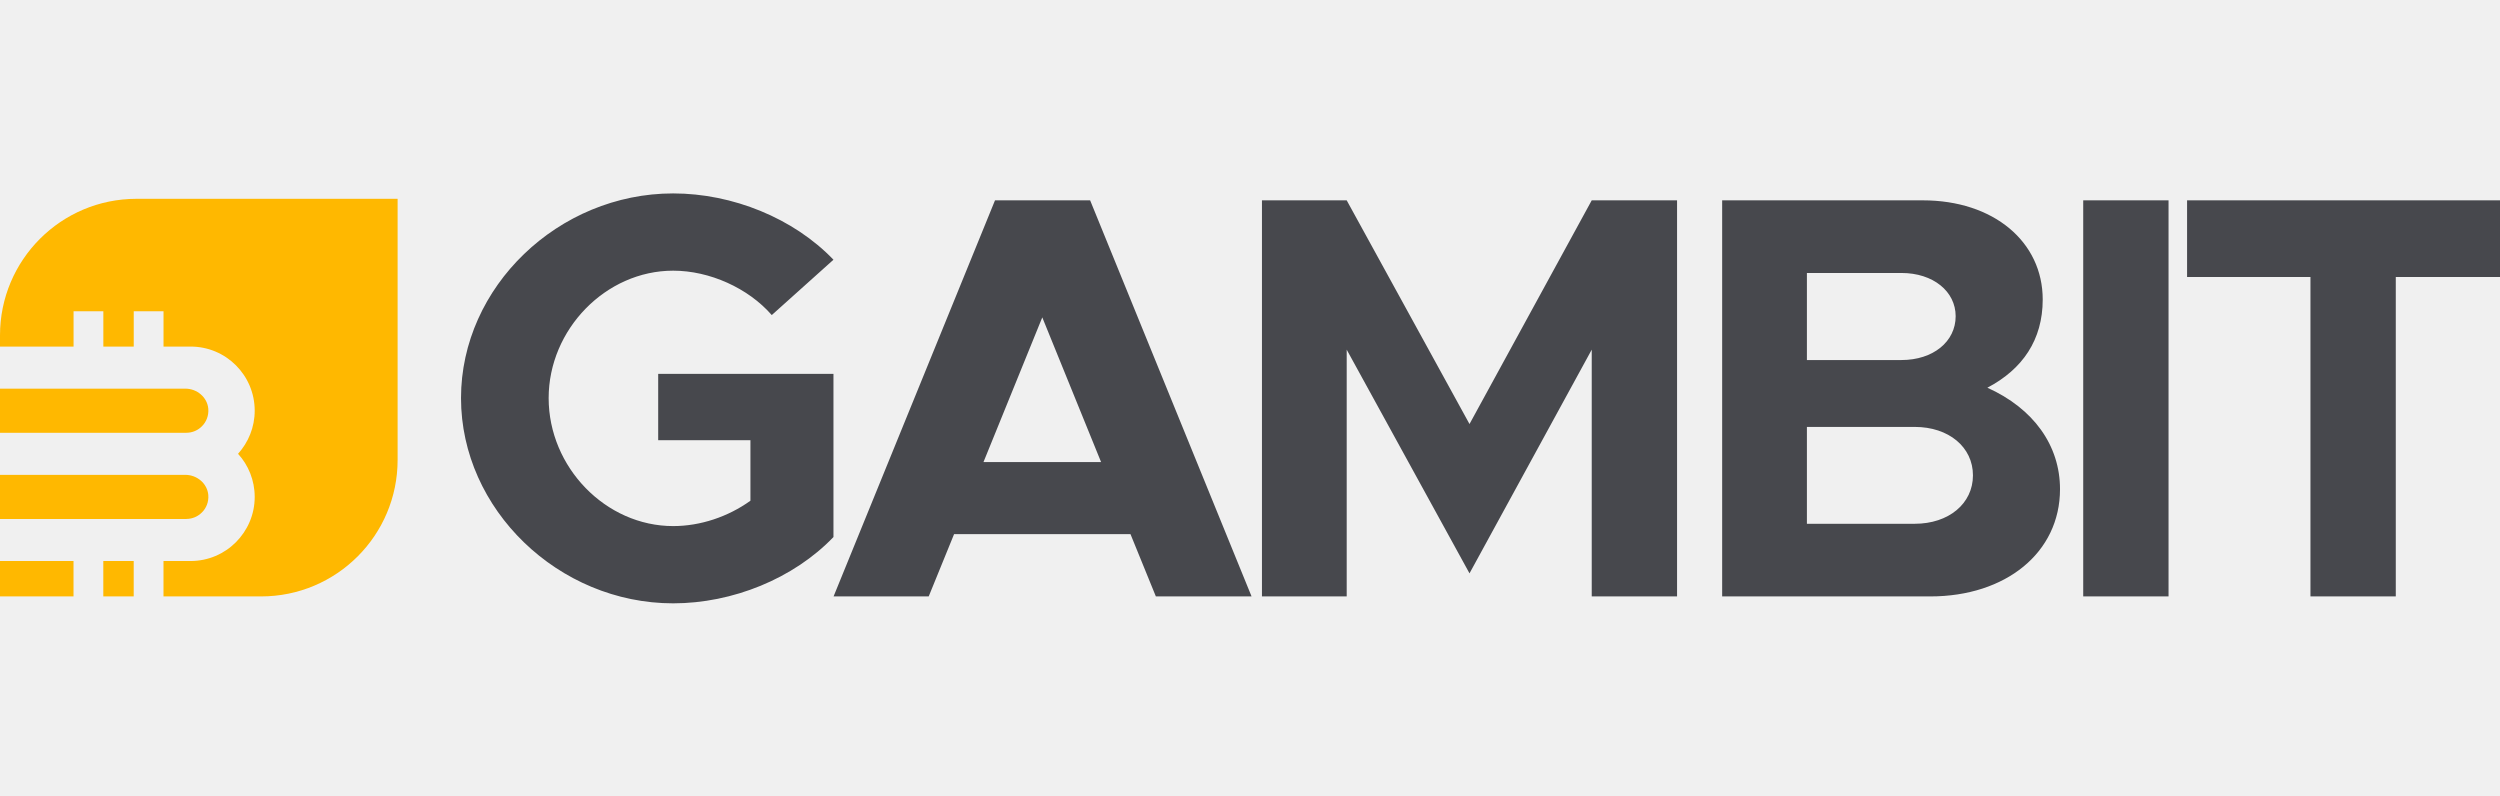
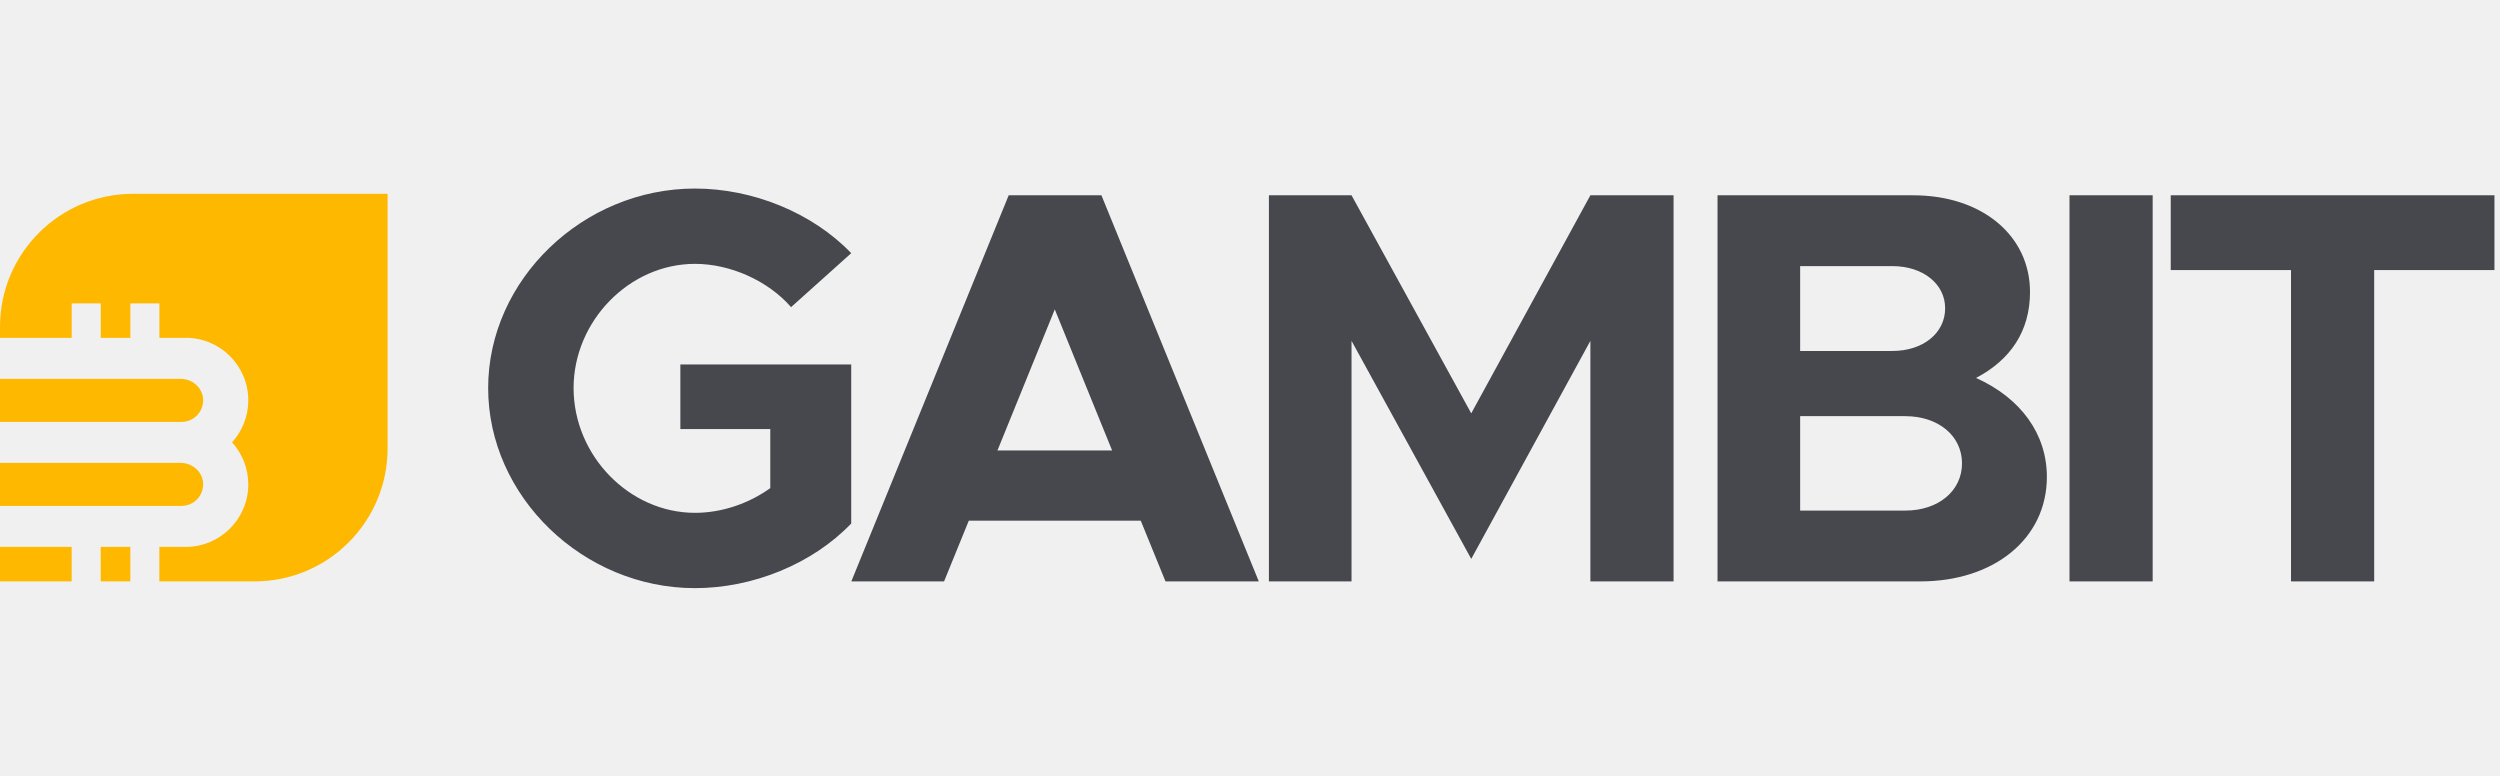
- <svg xmlns="http://www.w3.org/2000/svg" width="503" height="160" viewBox="0 0 503 160" fill="none">
+ <svg xmlns="http://www.w3.org/2000/svg" width="516" height="160" viewBox="0 0 516 160" fill="none">
  <g clip-path="url(#clip0_89_1607)">
-     <path d="M132.428 88.564V75.224H167.692V108.052C159.688 116.404 147.392 121.392 135.444 121.392C112.36 121.392 92.756 102.484 92.756 80.096C92.756 57.708 112.36 38.916 135.444 38.916C147.392 38.916 159.688 43.904 167.692 52.256L155.28 63.392C150.524 57.94 142.752 54.46 135.444 54.46C121.872 54.46 110.388 66.292 110.388 80.096C110.388 94.016 121.872 105.848 135.444 105.848C140.896 105.848 146.464 103.992 150.988 100.744V88.564H132.428ZM232.559 120L227.455 107.472H191.959L186.855 120H167.715L200.195 40.308H219.335L251.815 120H232.559ZM197.875 92.972H221.539L209.707 63.856L197.875 92.972ZM253.904 120V40.308H270.956L295.664 85.316L320.256 40.308H337.424V120H320.256V70.352L295.664 115.36L270.956 70.352V120H253.904ZM346.498 120V40.308H386.866C401.134 40.308 410.994 48.66 410.994 60.26C410.994 68.38 406.934 74.296 399.858 78.008C409.138 82.184 414.474 89.608 414.474 98.424C414.474 111.184 403.57 120 388.374 120H346.498ZM363.55 72.44H382.574C388.954 72.44 393.478 68.728 393.478 63.624C393.478 58.636 388.954 54.924 382.574 54.924H363.55V72.44ZM363.55 105.384H385.242C392.086 105.384 396.958 101.324 396.958 95.64C396.958 89.956 392.086 85.896 385.242 85.896H363.55V105.384ZM419.143 120V40.308H436.311V120H419.143ZM464.864 120V55.736H440.04V40.308H506.856V55.736H482.032V120H464.864Z" fill="#47484D" />
+     <path d="M140.428 88.564V75.224H175.692V108.052C167.688 116.404 155.392 121.392 143.444 121.392C120.36 121.392 100.756 102.484 100.756 80.096C100.756 57.708 120.36 38.916 143.444 38.916C155.392 38.916 167.688 43.904 175.692 52.256L163.28 63.392C158.524 57.94 150.752 54.46 143.444 54.46C129.872 54.46 118.388 66.292 118.388 80.096C118.388 94.016 129.872 105.848 143.444 105.848C148.896 105.848 154.464 103.992 158.988 100.744V88.564H140.428ZM240.559 120L235.455 107.472H199.959L194.855 120H175.715L208.195 40.308H227.335L259.815 120H240.559ZM205.875 92.972H229.539L217.707 63.856L205.875 92.972ZM261.904 120V40.308H278.956L303.664 85.316L328.256 40.308H345.424V120H328.256V70.352L303.664 115.36L278.956 70.352V120H261.904ZM354.498 120V40.308H394.866C409.134 40.308 418.994 48.66 418.994 60.26C418.994 68.38 414.934 74.296 407.858 78.008C417.138 82.184 422.474 89.608 422.474 98.424C422.474 111.184 411.57 120 396.374 120H354.498ZM371.55 72.44H390.574C396.954 72.44 401.478 68.728 401.478 63.624C401.478 58.636 396.954 54.924 390.574 54.924H371.55V72.44ZM371.55 105.384H393.242C400.086 105.384 404.958 101.324 404.958 95.64C404.958 89.956 400.086 85.896 393.242 85.896H371.55V105.384ZM427.143 120V40.308H444.311V120H427.143ZM472.864 120V55.736H448.04V40.308H514.856V55.736H490.032V120H472.864Z" fill="#47484D" />
    <g clip-path="url(#clip1_89_1607)">
      <path d="M14.792 112.877H0V120H14.792V112.877Z" fill="#FFB800" />
      <path d="M26.9 112.877H20.785V120H26.9V112.877Z" fill="#FFB800" />
      <path d="M37.479 104.42H0V95.54H37.292C39.634 95.54 41.716 97.272 41.911 99.606C42.017 100.98 41.513 102.232 40.618 103.11C39.813 103.915 38.715 104.411 37.479 104.411V104.42Z" fill="#FFB800" />
      <path d="M37.479 87.083H0V78.195H37.292C39.634 78.195 41.716 79.927 41.911 82.261C42.017 83.635 41.513 84.887 40.618 85.773C39.813 86.579 38.715 87.075 37.479 87.075V87.083Z" fill="#FFB800" />
      <path d="M80 40V92.539C80 107.705 67.705 120 52.531 120H32.893V112.877H38.341C41.895 112.877 45.123 111.437 47.465 109.095C49.791 106.753 51.246 103.541 51.246 99.988C51.246 96.638 49.978 93.588 47.896 91.303C49.969 89.002 51.246 85.969 51.246 82.635C51.246 75.495 45.473 69.73 38.349 69.73H32.901V62.623H26.908V69.73H20.793V62.623H14.8V69.73H0V67.469C0 52.295 12.295 40 27.469 40H80Z" fill="#FFB800" />
    </g>
  </g>
  <defs>
    <clipPath id="clip0_89_1607">
-       <rect width="503" height="160" fill="white" />
+       <rect width="516" height="160" fill="white" />
    </clipPath>
    <clipPath id="clip1_89_1607">
      <rect width="80" height="80" fill="white" transform="translate(0 40)" />
    </clipPath>
  </defs>
</svg>
